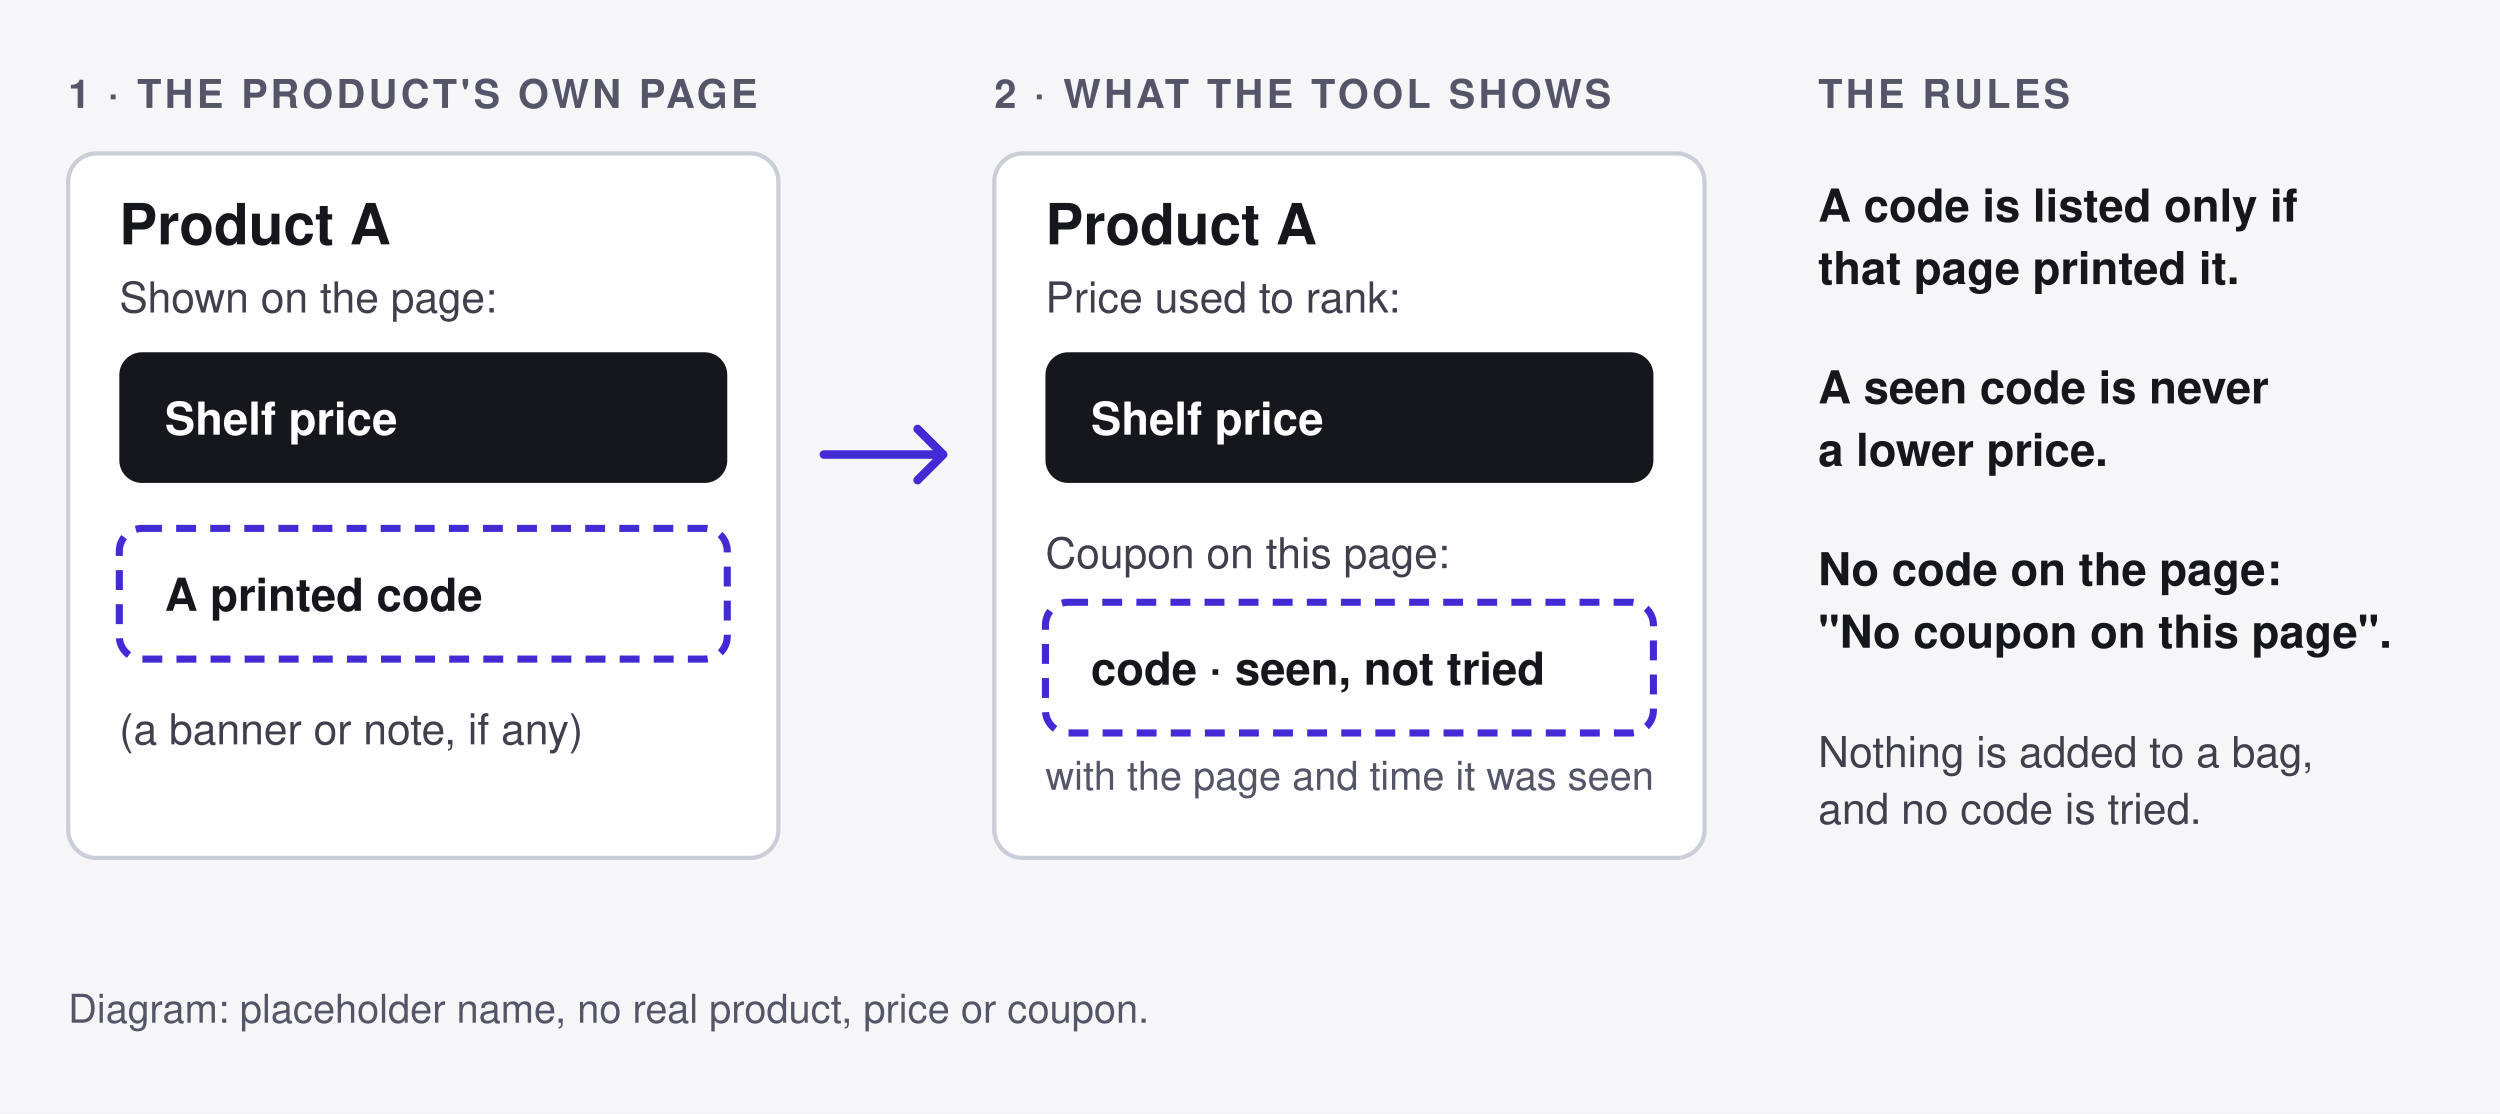
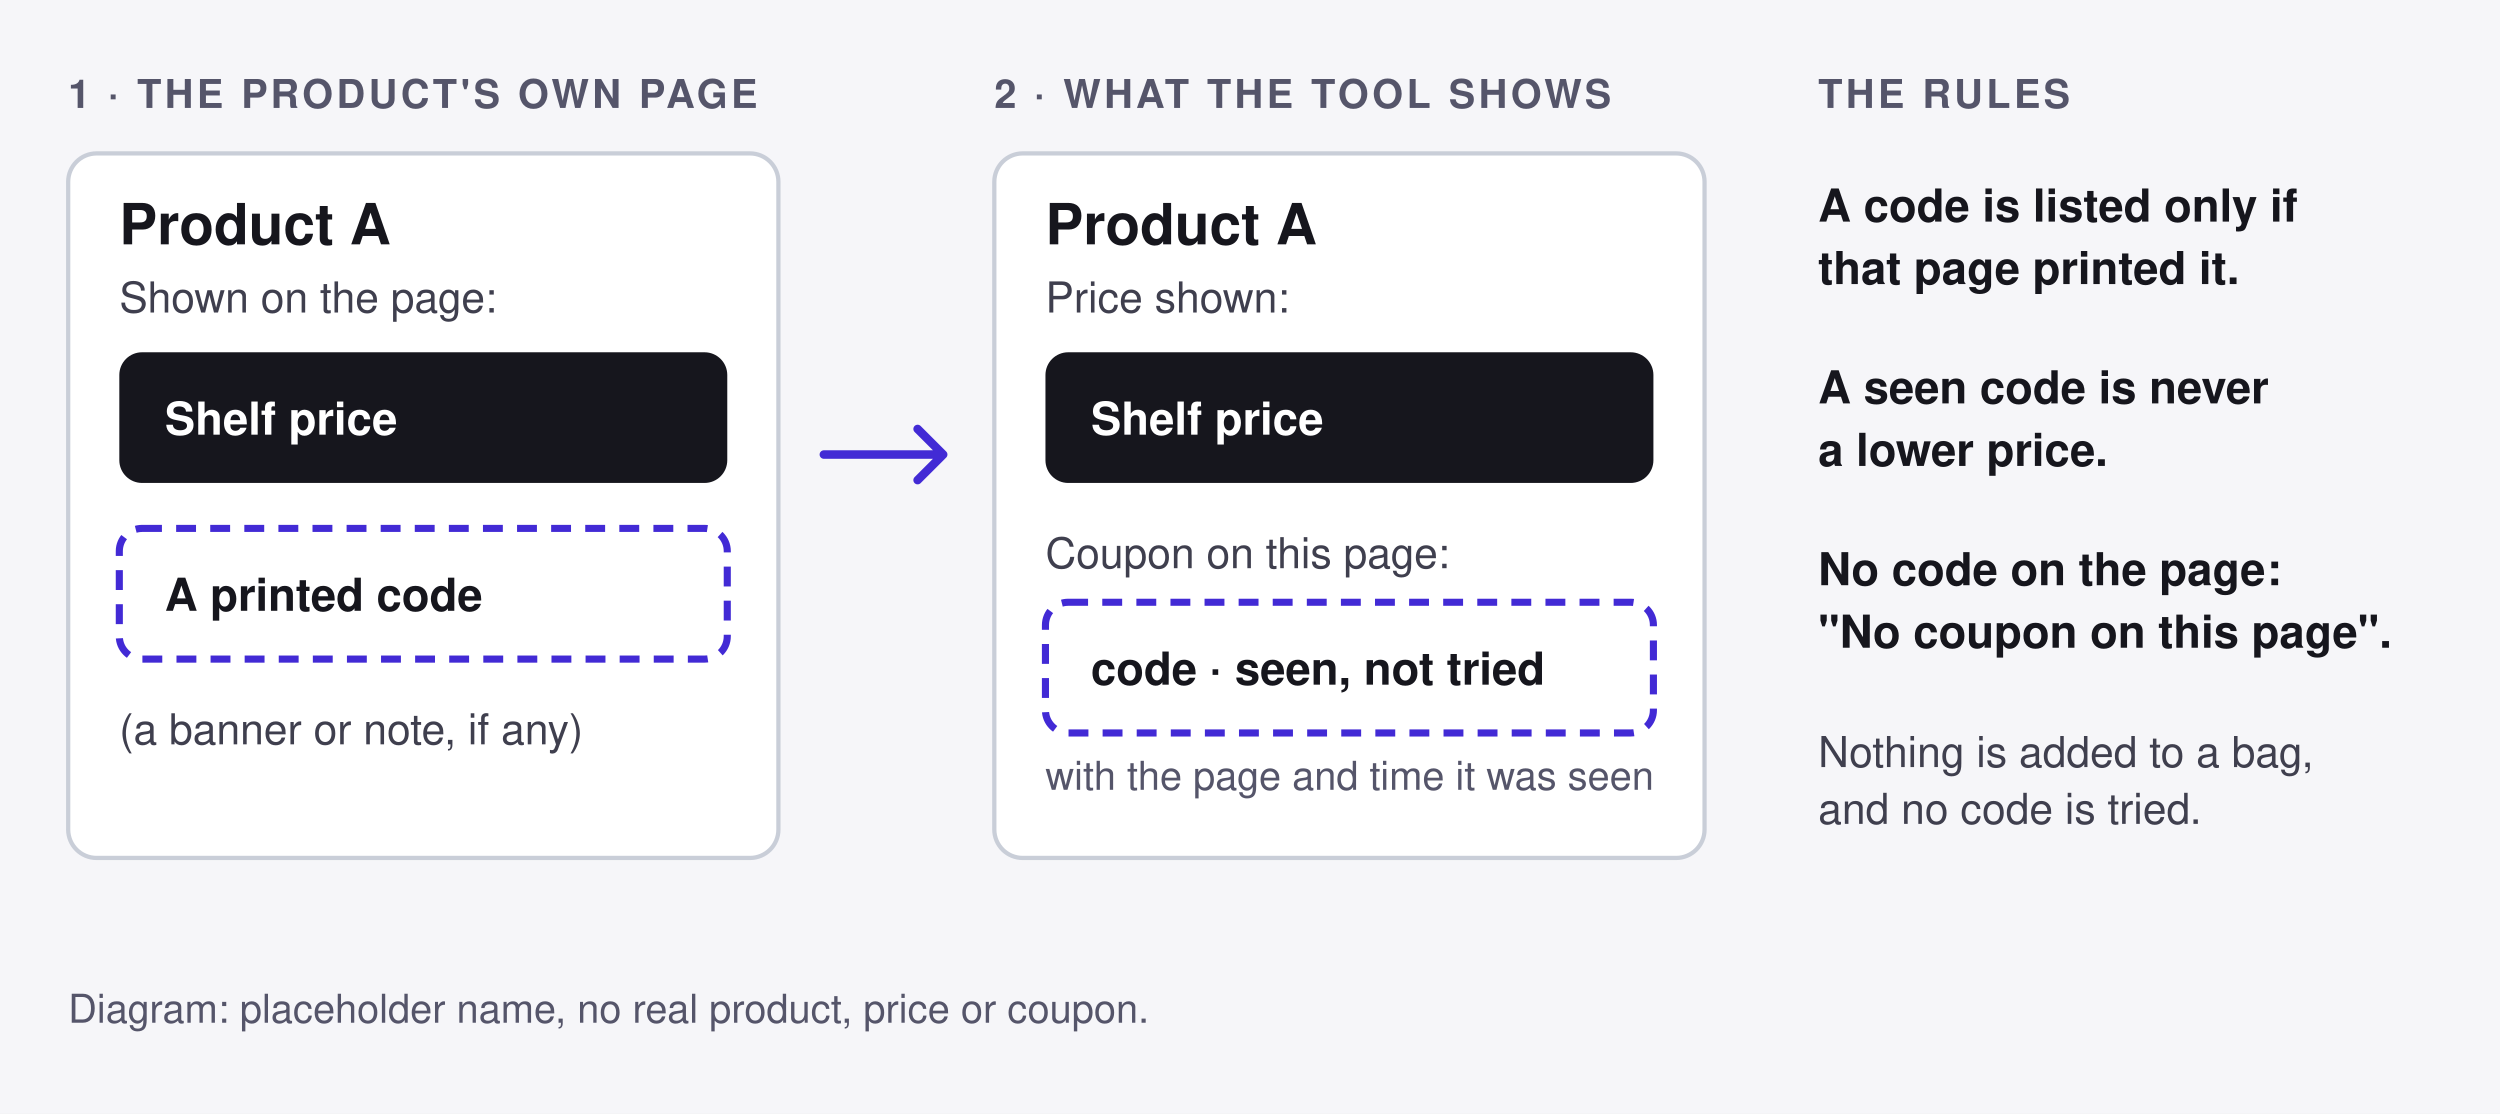
<svg xmlns="http://www.w3.org/2000/svg" viewBox="0 0 880 392" width="880" height="392" role="img" aria-labelledby="t d">
  <style>
    text { font-family: -apple-system, BlinkMacSystemFont, "Segoe UI", Helvetica, Arial, sans-serif; fill: #16161d; }
    .h { font-size: 20px; font-weight: 800; }
    .lab { font-size: 14px; font-weight: 700; letter-spacing: 1.2px; fill: #55556a; }
    .body { font-size: 16px; fill: #16161d; }
    .mut { font-size: 15px; fill: #3f3f4e; }
    .note { font-size: 14px; fill: #55556a; }
    .card { fill: #ffffff; stroke: #c9ced8; stroke-width: 1.5; }
    .arrow { fill: none; stroke: #422ad5; stroke-width: 3; stroke-linecap: round; stroke-linejoin: round; }
  </style>
  <rect width="880" height="392" fill="#f6f6f9" />
  <g transform="translate(24 24)">
    <text x="0" y="14" class="lab">1 · THE PRODUCT'S OWN PAGE</text>
    <rect class="card" x="0" y="30" width="250" height="248" rx="10" />
    <text x="18" y="62" class="h">Product A</text>
    <text x="18" y="86" class="mut">Shown on the page:</text>
    <rect x="18" y="100" width="214" height="46" rx="8" fill="#16161d" />
    <text x="34" y="129" class="body" style="fill:#ffffff;font-weight:700">Shelf price</text>
    <rect x="18" y="162" width="214" height="46" rx="8" fill="#ffffff" stroke="#422ad5" stroke-width="2.5" stroke-dasharray="7 5" />
    <text x="34" y="191" class="body" style="font-weight:700">A printed code</text>
    <text x="18" y="238" class="mut">(a banner or note, if any)</text>
  </g>
  <path class="arrow" d="M290 160 h42 m-9 -9 l9 9 l-9 9" />
  <g transform="translate(350 24)">
    <text x="0" y="14" class="lab">2 · WHAT THE TOOL SHOWS</text>
    <rect class="card" x="0" y="30" width="250" height="248" rx="10" />
    <text x="18" y="62" class="h">Product A</text>
-     <text x="18" y="86" class="mut">Price used to rank:</text>
+     <text x="18" y="86" class="mut">Price shown:</text>
    <rect x="18" y="100" width="214" height="46" rx="8" fill="#16161d" />
    <text x="34" y="129" class="body" style="fill:#ffffff;font-weight:700">Shelf price</text>
    <text x="18" y="176" class="mut">Coupon on this page:</text>
    <rect x="18" y="188" width="214" height="46" rx="8" fill="#ffffff" stroke="#422ad5" stroke-width="2.5" stroke-dasharray="7 5" />
    <text x="34" y="217" class="body" style="font-weight:700">code · seen, not tried</text>
    <text x="18" y="254" class="note">with the page and time it was seen</text>
  </g>
  <g transform="translate(640 24)">
    <text x="0" y="14" class="lab">THE RULES</text>
    <text x="0" y="54" class="body" style="font-weight:700">A code is listed only if</text>
    <text x="0" y="76" class="body" style="font-weight:700">that page printed it.</text>
    <text x="0" y="118" class="body" style="font-weight:700">A seen code is never</text>
    <text x="0" y="140" class="body" style="font-weight:700">a lower price.</text>
    <text x="0" y="182" class="body" style="font-weight:700">No code on the page:</text>
    <text x="0" y="204" class="body" style="font-weight:700">"No coupon on this page".</text>
    <text x="0" y="246" class="mut">Nothing is added to a bag,</text>
    <text x="0" y="266" class="mut">and no code is tried.</text>
  </g>
  <text x="24" y="360" class="note">Diagram: placeholder name, no real product, price or coupon.</text>
</svg>
